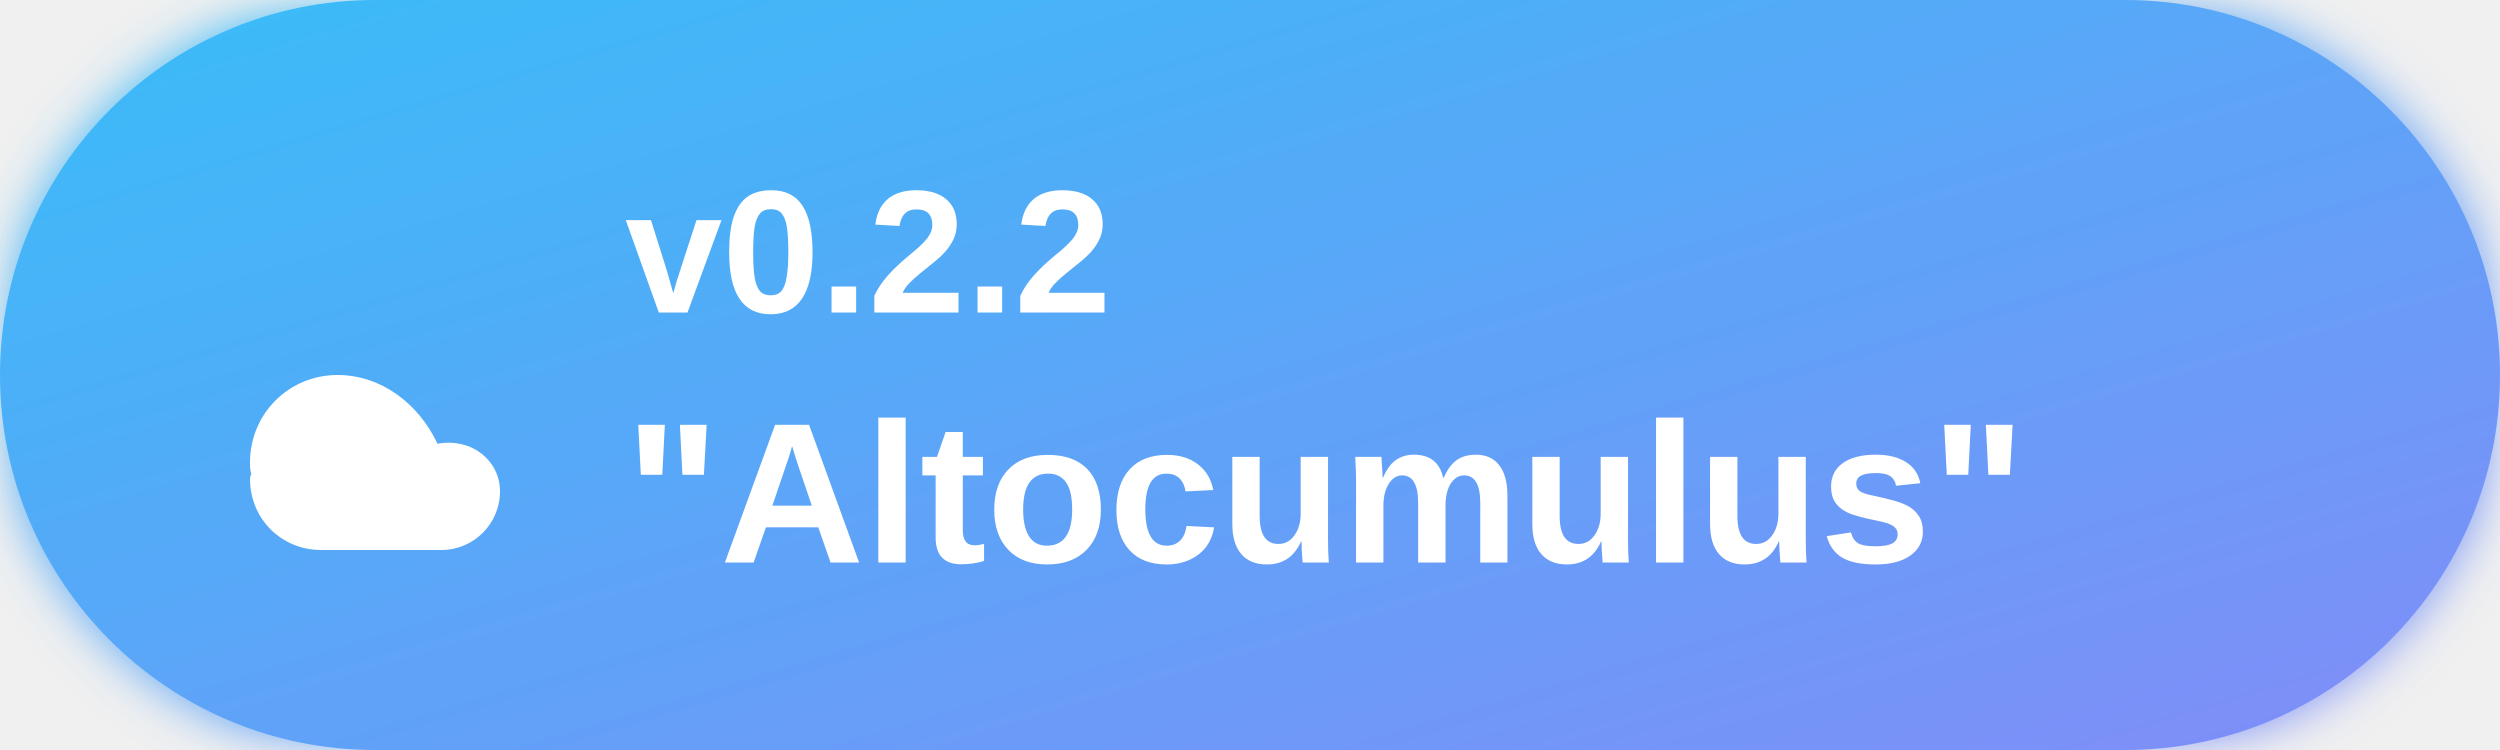
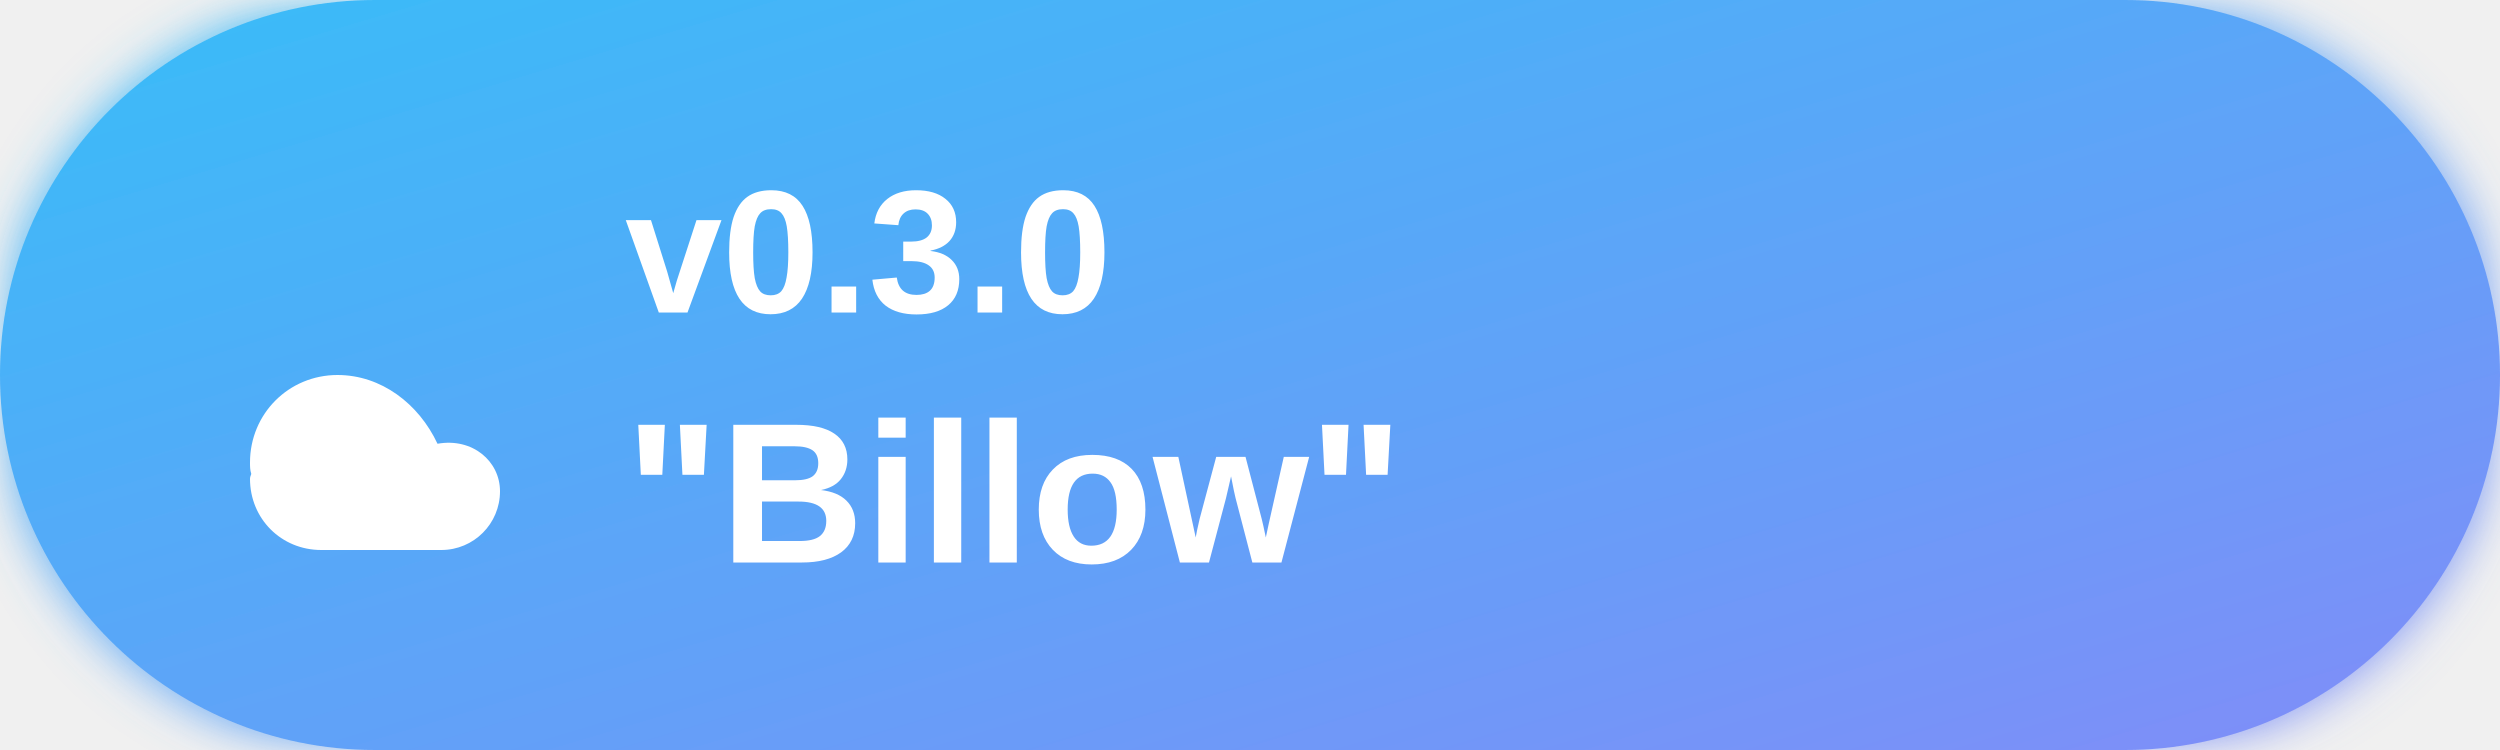
<svg xmlns="http://www.w3.org/2000/svg" width="200" height="60" viewBox="0 0 200 60" fill="none">
  <defs>
    <linearGradient id="badge-gradient" x1="0%" y1="0%" x2="100%" y2="100%">
      <stop offset="0%" stop-color="#38BDF8" />
      <stop offset="100%" stop-color="#818CF8" />
    </linearGradient>
    <filter id="glow" x="-20%" y="-20%" width="140%" height="140%">
      <feGaussianBlur stdDeviation="2" result="blur" />
      <feComposite in="SourceGraphic" in2="blur" operator="over" />
    </filter>
  </defs>
  <rect width="200" height="60" rx="30" ry="30" fill="url(#badge-gradient)" filter="url(#glow)" />
  <g transform="translate(20, 30)" fill="white">
    <path d="M15,5.5C13.5,2.3,10.5,0,7,0C3.1,0,0,3.1,0,7c0,0.3,0,0.6,0.1,0.9C0.1,8,0,8.1,0,8.3C0,11.5,2.5,14,5.7,14h9.6c2.6,0,4.7-2.1,4.7-4.7C20,6.9,17.8,5,15,5.5z" />
  </g>
-   <text x="50" y="25" font-family="Arial, sans-serif" font-size="14" font-weight="bold" fill="white">v0.2.2</text>
-   <text x="50" y="45" font-family="Arial, sans-serif" font-size="16" font-weight="bold" fill="white">"Altocumulus"</text>
+   <text x="50" y="25" font-family="Arial, sans-serif" font-size="14" font-weight="bold" fill="white">v0.3.0</text>
+   <text x="50" y="45" font-family="Arial, sans-serif" font-size="16" font-weight="bold" fill="white">"Billow"</text>
</svg>
